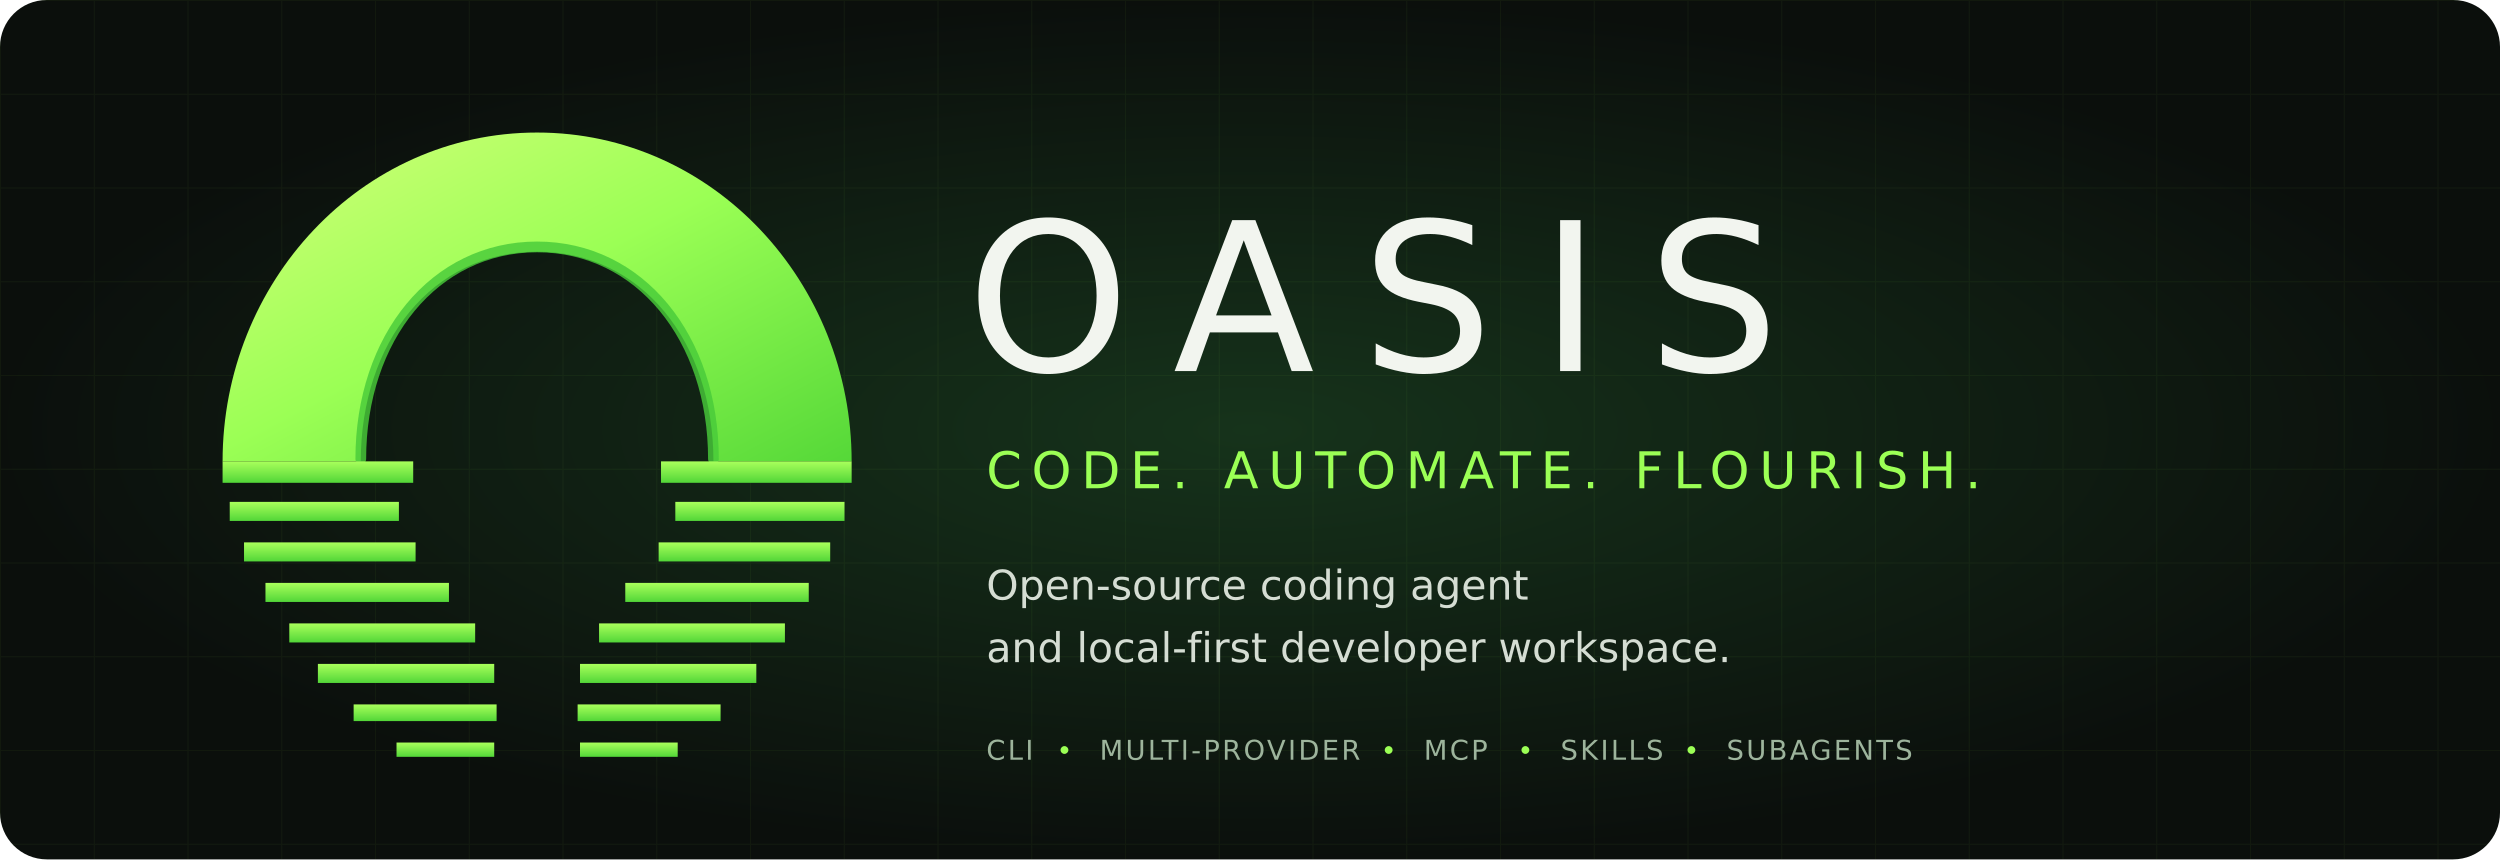
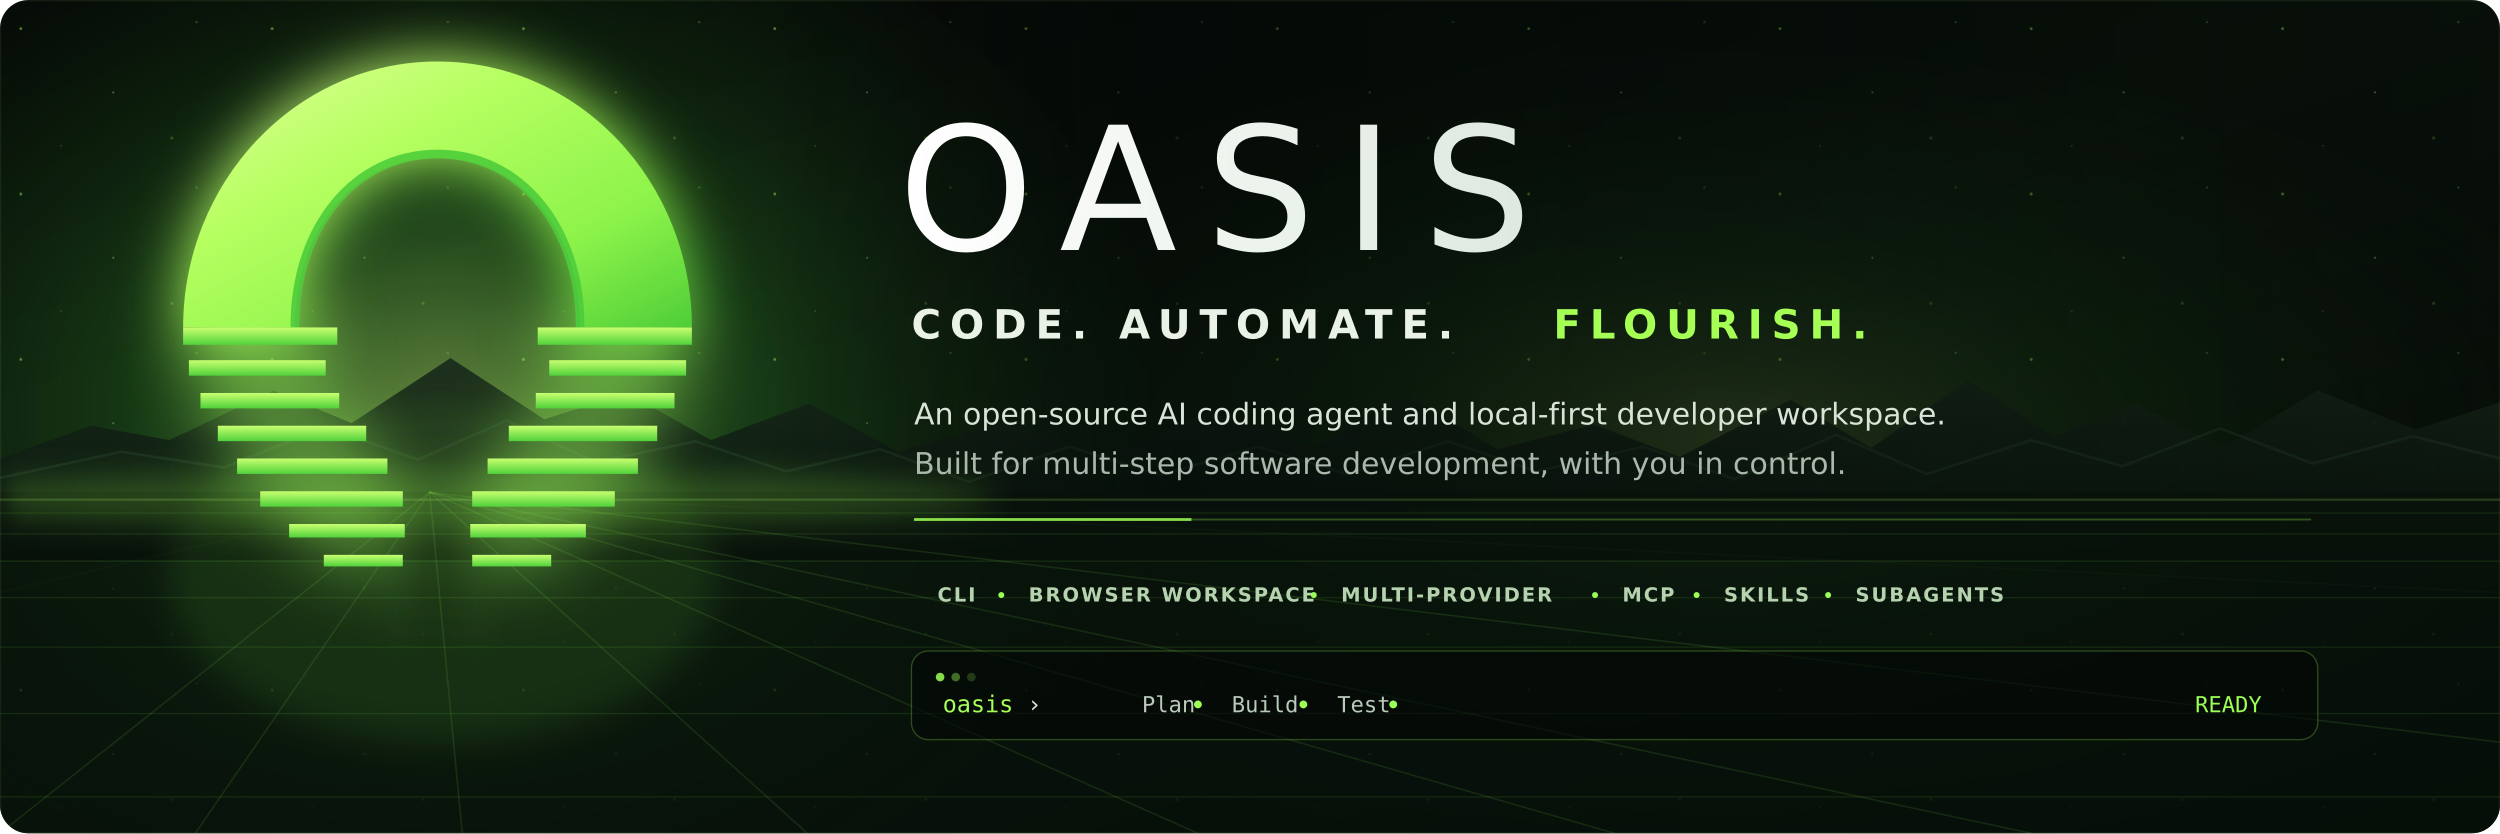
- <svg xmlns="http://www.w3.org/2000/svg" width="1280" height="440" viewBox="0 0 1280 440" role="img" aria-labelledby="title desc">
+ <svg xmlns="http://www.w3.org/2000/svg" width="1920" height="640" viewBox="0 0 1920 640" role="img" aria-labelledby="title desc">
  <defs>
-     <radialGradient id="bg">
-       <stop offset="0" stop-color="#16331B" />
-       <stop offset="1" stop-color="#0B0F0C" />
+     <linearGradient id="background" x1="0" y1="0" x2="1" y2="1">
+       <stop offset="0" stop-color="#040705" />
+       <stop offset=".48" stop-color="#09120b" />
+       <stop offset="1" stop-color="#030605" />
+     </linearGradient>
+     <radialGradient id="portalGlow" cx=".5" cy=".48" r=".58">
+       <stop offset="0" stop-color="#c4ff76" stop-opacity=".48" />
+       <stop offset=".38" stop-color="#4acb3e" stop-opacity=".22" />
+       <stop offset="1" stop-color="#08100a" stop-opacity="0" />
    </radialGradient>
-     <pattern id="grid" width="48" height="48" patternUnits="userSpaceOnUse">
-       <path d="M48 0H0V48" fill="none" stroke="#9BFF55" stroke-opacity=".045" />
+     <linearGradient id="lime" x1="0" y1="0" x2="1" y2="1">
+       <stop offset="0" stop-color="#e2ff9b" />
+       <stop offset=".35" stop-color="#b6ff61" />
+       <stop offset=".72" stop-color="#8df34a" />
+       <stop offset="1" stop-color="#4fce38" />
+     </linearGradient>
+     <linearGradient id="bars" x1="0" y1="0" x2="0" y2="1">
+       <stop offset="0" stop-color="#c8ff70" />
+       <stop offset="1" stop-color="#50d23b" />
+     </linearGradient>
+     <linearGradient id="horizon" x1="0" y1="0" x2="1" y2="0">
+       <stop offset="0" stop-color="#8cff50" stop-opacity="0" />
+       <stop offset=".18" stop-color="#9bff55" stop-opacity=".84" />
+       <stop offset=".48" stop-color="#77e94b" stop-opacity=".2" />
+       <stop offset="1" stop-color="#9bff55" stop-opacity="0" />
+     </linearGradient>
+     <linearGradient id="mountains" x1="0" y1="0" x2="0" y2="1">
+       <stop offset="0" stop-color="#17291b" />
+       <stop offset="1" stop-color="#07100a" />
+     </linearGradient>
+     <linearGradient id="wordmark" x1="0" y1="0" x2="1" y2="0">
+       <stop offset="0" stop-color="#ffffff" />
+       <stop offset="1" stop-color="#dfe9df" />
+     </linearGradient>
+     <linearGradient id="textShade" x1="0" y1="0" x2="1" y2="0">
+       <stop offset="0" stop-color="#030605" stop-opacity="0" />
+       <stop offset=".22" stop-color="#030605" stop-opacity=".52" />
+       <stop offset="1" stop-color="#030605" stop-opacity=".18" />
+     </linearGradient>
+     <filter id="softGlow" x="-80%" y="-80%" width="260%" height="260%">
+       <feGaussianBlur stdDeviation="16" result="blur" />
+       <feMerge>
+         <feMergeNode in="blur" />
+         <feMergeNode in="SourceGraphic" />
+       </feMerge>
+     </filter>
+     <filter id="lightBlur" x="-80%" y="-80%" width="260%" height="260%">
+       <feGaussianBlur stdDeviation="12" />
+     </filter>
+     <pattern id="stars" width="193" height="127" patternUnits="userSpaceOnUse">
+       <circle cx="16" cy="22" r="1.1" fill="#aaff62" opacity=".48" />
+       <circle cx="87" cy="71" r=".8" fill="#d7ff9e" opacity=".35" />
+       <circle cx="151" cy="17" r=".9" fill="#8dff55" opacity=".25" />
+       <circle cx="132" cy="106" r="1.15" fill="#aaff62" opacity=".23" />
+       <circle cx="47" cy="112" r=".7" fill="#d7ff9e" opacity=".22" />
    </pattern>
+     <clipPath id="frame">
+       <rect width="1920" height="640" rx="22" />
+     </clipPath>
  </defs>
-   <rect width="1280" height="440" rx="24" fill="url(#bg)" />
-   <rect width="1280" height="440" rx="24" fill="url(#grid)" />
-   <g transform="translate(92 52) scale(1.22)">
-     <defs>
-       <linearGradient id="lime" x1="0" y1="0" x2="1" y2="1">
-         <stop offset="0" stop-color="#D4FF7A" />
-         <stop offset=".48" stop-color="#9BFF55" />
-         <stop offset="1" stop-color="#55D838" />
-       </linearGradient>
-       <linearGradient id="strata" x1="0" y1="0" x2="0" y2="1">
-         <stop offset="0" stop-color="#A9FF5B" />
-         <stop offset="1" stop-color="#52D638" />
-       </linearGradient>
-     </defs>
-     <path d="M18 151 C18 76 76 13 150 13 C224 13 282 76 282 151 L224 151 C224 101 194 63 150 63 C106 63 76 101 76 151 Z" fill="url(#lime)" />
-     <path d="M76 150 C76 99 107 61 150 61 C193 61 224 99 224 150" fill="none" stroke="#48CB39" stroke-width="4.5" stroke-linecap="round" opacity=".82" />
-     <g fill="url(#strata)">
-       <path d="M18 151 H98 V160 H18 Z M202 151 H282 V160 H202 Z" />
-       <path d="M21 168 H92 V176 H21 Z M208 168 H279 V176 H208 Z" />
-       <path d="M27 185 H99 V193 H27 Z M201 185 H273 V193 H201 Z" />
-       <path d="M36 202 H113 V210 H36 Z M187 202 H264 V210 H187 Z" />
-       <path d="M46 219 H124 V227 H46 Z M176 219 H254 V227 H176 Z" />
-       <path d="M58 236 H132 V244 H58 Z M168 236 H242 V244 H168 Z" />
-       <path d="M73 253 H133 V260 H73 Z M167 253 H227 V260 H167 Z" />
-       <path d="M91 269 H132 V275 H91 Z M168 269 H209 V275 H168 Z" />
+   <g clip-path="url(#frame)">
+     <rect width="1920" height="640" fill="url(#background)" />
+     <rect width="1920" height="640" fill="url(#stars)" />
+     <ellipse cx="340" cy="330" rx="560" ry="430" fill="url(#portalGlow)" />
+     <ellipse cx="1330" cy="350" rx="700" ry="310" fill="url(#portalGlow)" opacity=".48" />
+     <path d="M0 352 70 327 130 338 210 300 270 325 346 275 418 322 482 302 546 338 621 310 690 347 770 324 850 350 930 315 1010 343 1080 303 1150 345 1224 326 1290 351 1375 307 1437 344 1512 292 1578 335 1640 310 1707 344 1780 300 1855 330 1920 309V430H0Z" fill="url(#mountains)" opacity=".88" />
+     <path d="M0 367 93 347 172 359 250 328 321 353 389 323 457 355 534 339 604 362 676 345 744 370 821 343 891 365 966 343 1034 364 1112 339 1180 362 1262 343 1332 368 1410 334 1480 364 1560 338 1630 358 1705 329 1776 356 1853 335 1920 352" fill="none" stroke="#315237" stroke-opacity=".3" stroke-width="2" />
+     <rect x="590" y="0" width="1330" height="390" fill="url(#textShade)" />
+     <rect x="0" y="378" width="1920" height="262" fill="#07100a" opacity=".72" />
+     <path d="M0 383H1920 M0 394H1920 M0 410H1920 M0 431H1920 M0 459H1920 M0 497H1920 M0 548H1920 M0 612H1920" fill="none" stroke="#8cff55" stroke-opacity=".10" stroke-width="1" />
+     <g fill="none" stroke="#8cff55" stroke-opacity=".11" stroke-width="1.2">
+       <path d="M330 378 0 640" />
+       <path d="M330 378 150 640" />
+       <path d="M330 378 355 640" />
+       <path d="M330 378 620 640" />
+       <path d="M330 378 920 640" />
+       <path d="M330 378 1240 640" />
+       <path d="M330 378 1560 640" />
+       <path d="M330 378 1920 570" />
+       <path d="M0 455 330 378 1920 455" opacity=".18" />
    </g>
-   </g>
-   <text x="495" y="190" font-family="Space Grotesk, DejaVu Sans, Arial, sans-serif" font-size="106" font-weight="400" letter-spacing="24" fill="#F2F5EF">OASIS</text>
-   <text x="505" y="250" font-family="Space Grotesk, DejaVu Sans, Arial, sans-serif" font-size="26" font-weight="500" letter-spacing="5" fill="#9BFF55">CODE. AUTOMATE. FLOURISH.</text>
-   <text x="505" y="307" font-family="DejaVu Sans, Arial, sans-serif" font-size="21" fill="#D5DDD3">Open-source coding agent</text>
-   <text x="505" y="339" font-family="DejaVu Sans, Arial, sans-serif" font-size="21" fill="#D5DDD3">and local-first developer workspace.</text>
-   <g font-family="DejaVu Sans, Arial, sans-serif" font-size="14" letter-spacing="1.2" fill="#9DB49C">
-     <text x="505" y="389">CLI</text>
-     <circle cx="545" cy="384" r="2" fill="#9BFF55" />
-     <text x="563" y="389">MULTI-PROVIDER</text>
-     <circle cx="711" cy="384" r="2" fill="#9BFF55" />
-     <text x="729" y="389">MCP</text>
-     <circle cx="781" cy="384" r="2" fill="#9BFF55" />
-     <text x="799" y="389">SKILLS</text>
-     <circle cx="866" cy="384" r="2" fill="#9BFF55" />
-     <text x="884" y="389">SUBAGENTS</text>
+     <ellipse cx="344" cy="383" rx="420" ry="22" fill="#9bff55" opacity=".22" filter="url(#lightBlur)" />
+     <ellipse cx="340" cy="442" rx="210" ry="130" fill="#8cff50" opacity=".09" filter="url(#lightBlur)" />
+     <path d="M0 382H1920" stroke="url(#horizon)" stroke-width="2.2" />
+     <path d="M0 384H1920" stroke="#b8ff73" stroke-opacity=".22" stroke-width="1" />
+     <g transform="translate(114 28) scale(1.48)" filter="url(#softGlow)">
+       <path d="M18 151 C18 76 76 13 150 13 C224 13 282 76 282 151 L224 151 C224 101 194 63 150 63 C106 63 76 101 76 151 Z" fill="url(#lime)" />
+       <path d="M76 150 C76 99 107 61 150 61 C193 61 224 99 224 150" fill="none" stroke="#4ccc3a" stroke-width="4.5" stroke-linecap="round" opacity=".88" />
+       <g fill="url(#bars)">
+         <path d="M18 151 H98 V160 H18 Z M202 151 H282 V160 H202 Z" />
+         <path d="M21 168 H92 V176 H21 Z M208 168 H279 V176 H208 Z" />
+         <path d="M27 185 H99 V193 H27 Z M201 185 H273 V193 H201 Z" />
+         <path d="M36 202 H113 V210 H36 Z M187 202 H264 V210 H187 Z" />
+         <path d="M46 219 H124 V227 H46 Z M176 219 H254 V227 H176 Z" />
+         <path d="M58 236 H132 V244 H58 Z M168 236 H242 V244 H168 Z" />
+         <path d="M73 253 H133 V260 H73 Z M167 253 H227 V260 H167 Z" />
+         <path d="M91 269 H132 V275 H91 Z M168 269 H209 V275 H168 Z" />
+       </g>
+     </g>
+     <path d="M305 399 305 492 M365 399 365 492" stroke="#9bff55" stroke-opacity=".04" stroke-width="18" filter="url(#lightBlur)" />
+     <text x="690" y="192" font-family="Space Grotesk, Montserrat, 'DejaVu Sans', Arial, sans-serif" font-size="132" font-weight="450" letter-spacing="22" fill="url(#wordmark)">OASIS</text>
+     <text x="700" y="260" font-family="Space Grotesk, Montserrat, 'DejaVu Sans', Arial, sans-serif" font-size="31" font-weight="600" letter-spacing="6.8" fill="#eaf1e6">CODE. AUTOMATE.</text>
+     <text x="1193" y="260" font-family="Space Grotesk, Montserrat, 'DejaVu Sans', Arial, sans-serif" font-size="31" font-weight="700" letter-spacing="6.8" fill="#a6ff55">FLOURISH.</text>
+     <text x="702" y="326" font-family="'DejaVu Sans', Arial, sans-serif" font-size="23" fill="#d9e3d8">An open-source AI coding agent and local-first developer workspace.</text>
+     <text x="702" y="364" font-family="'DejaVu Sans', Arial, sans-serif" font-size="23" fill="#aab9ab">Built for multi-step software development, with you in control.</text>
+     <path d="M702 399H1775" stroke="#9bff55" stroke-opacity=".28" stroke-width="1.4" />
+     <path d="M702 399H915" stroke="#9bff55" stroke-opacity=".8" stroke-width="2.2" />
+     <g font-family="'DejaVu Sans', Arial, sans-serif" font-size="15" font-weight="600" letter-spacing="1.5" fill="#b6d3af">
+       <text x="720" y="462">CLI</text>
+       <circle cx="769" cy="457" r="2.3" fill="#9bff55" />
+       <text x="790" y="462">BROWSER WORKSPACE</text>
+       <circle cx="1009" cy="457" r="2.3" fill="#9bff55" />
+       <text x="1030" y="462">MULTI-PROVIDER</text>
+       <circle cx="1225" cy="457" r="2.3" fill="#9bff55" />
+       <text x="1246" y="462">MCP</text>
+       <circle cx="1303" cy="457" r="2.3" fill="#9bff55" />
+       <text x="1324" y="462">SKILLS</text>
+       <circle cx="1404" cy="457" r="2.3" fill="#9bff55" />
+       <text x="1425" y="462">SUBAGENTS</text>
+     </g>
+     <g transform="translate(700 500)">
+       <rect width="1080" height="68" rx="13" fill="#040805" fill-opacity=".62" stroke="#9bff55" stroke-opacity=".26" />
+       <circle cx="22" cy="20" r="3.3" fill="#9bff55" opacity=".85" />
+       <circle cx="34" cy="20" r="3.3" fill="#9bff55" opacity=".4" />
+       <circle cx="46" cy="20" r="3.3" fill="#9bff55" opacity=".2" />
+       <text x="24" y="47" font-family="ui-monospace, SFMono-Regular, Consolas, monospace" font-size="18" fill="#a7ff58">oasis <tspan fill="#dce8d9">›</tspan>
+       </text>
+       <text x="177" y="47" font-family="ui-monospace, SFMono-Regular, Consolas, monospace" font-size="17" fill="#b9c9ba">Plan</text>
+       <circle cx="220" cy="41" r="3" fill="#9bff55" />
+       <text x="246" y="47" font-family="ui-monospace, SFMono-Regular, Consolas, monospace" font-size="17" fill="#b9c9ba">Build</text>
+       <circle cx="301" cy="41" r="3" fill="#9bff55" />
+       <text x="327" y="47" font-family="ui-monospace, SFMono-Regular, Consolas, monospace" font-size="17" fill="#b9c9ba">Test</text>
+       <circle cx="370" cy="41" r="3" fill="#9bff55" />
+       <text x="1037" y="47" font-family="ui-monospace, SFMono-Regular, Consolas, monospace" font-size="17" text-anchor="end" fill="#9bff55">READY</text>
+     </g>
+     <rect width="1920" height="640" fill="none" stroke="#caff9a" stroke-opacity=".07" stroke-width="2" />
  </g>
</svg>
